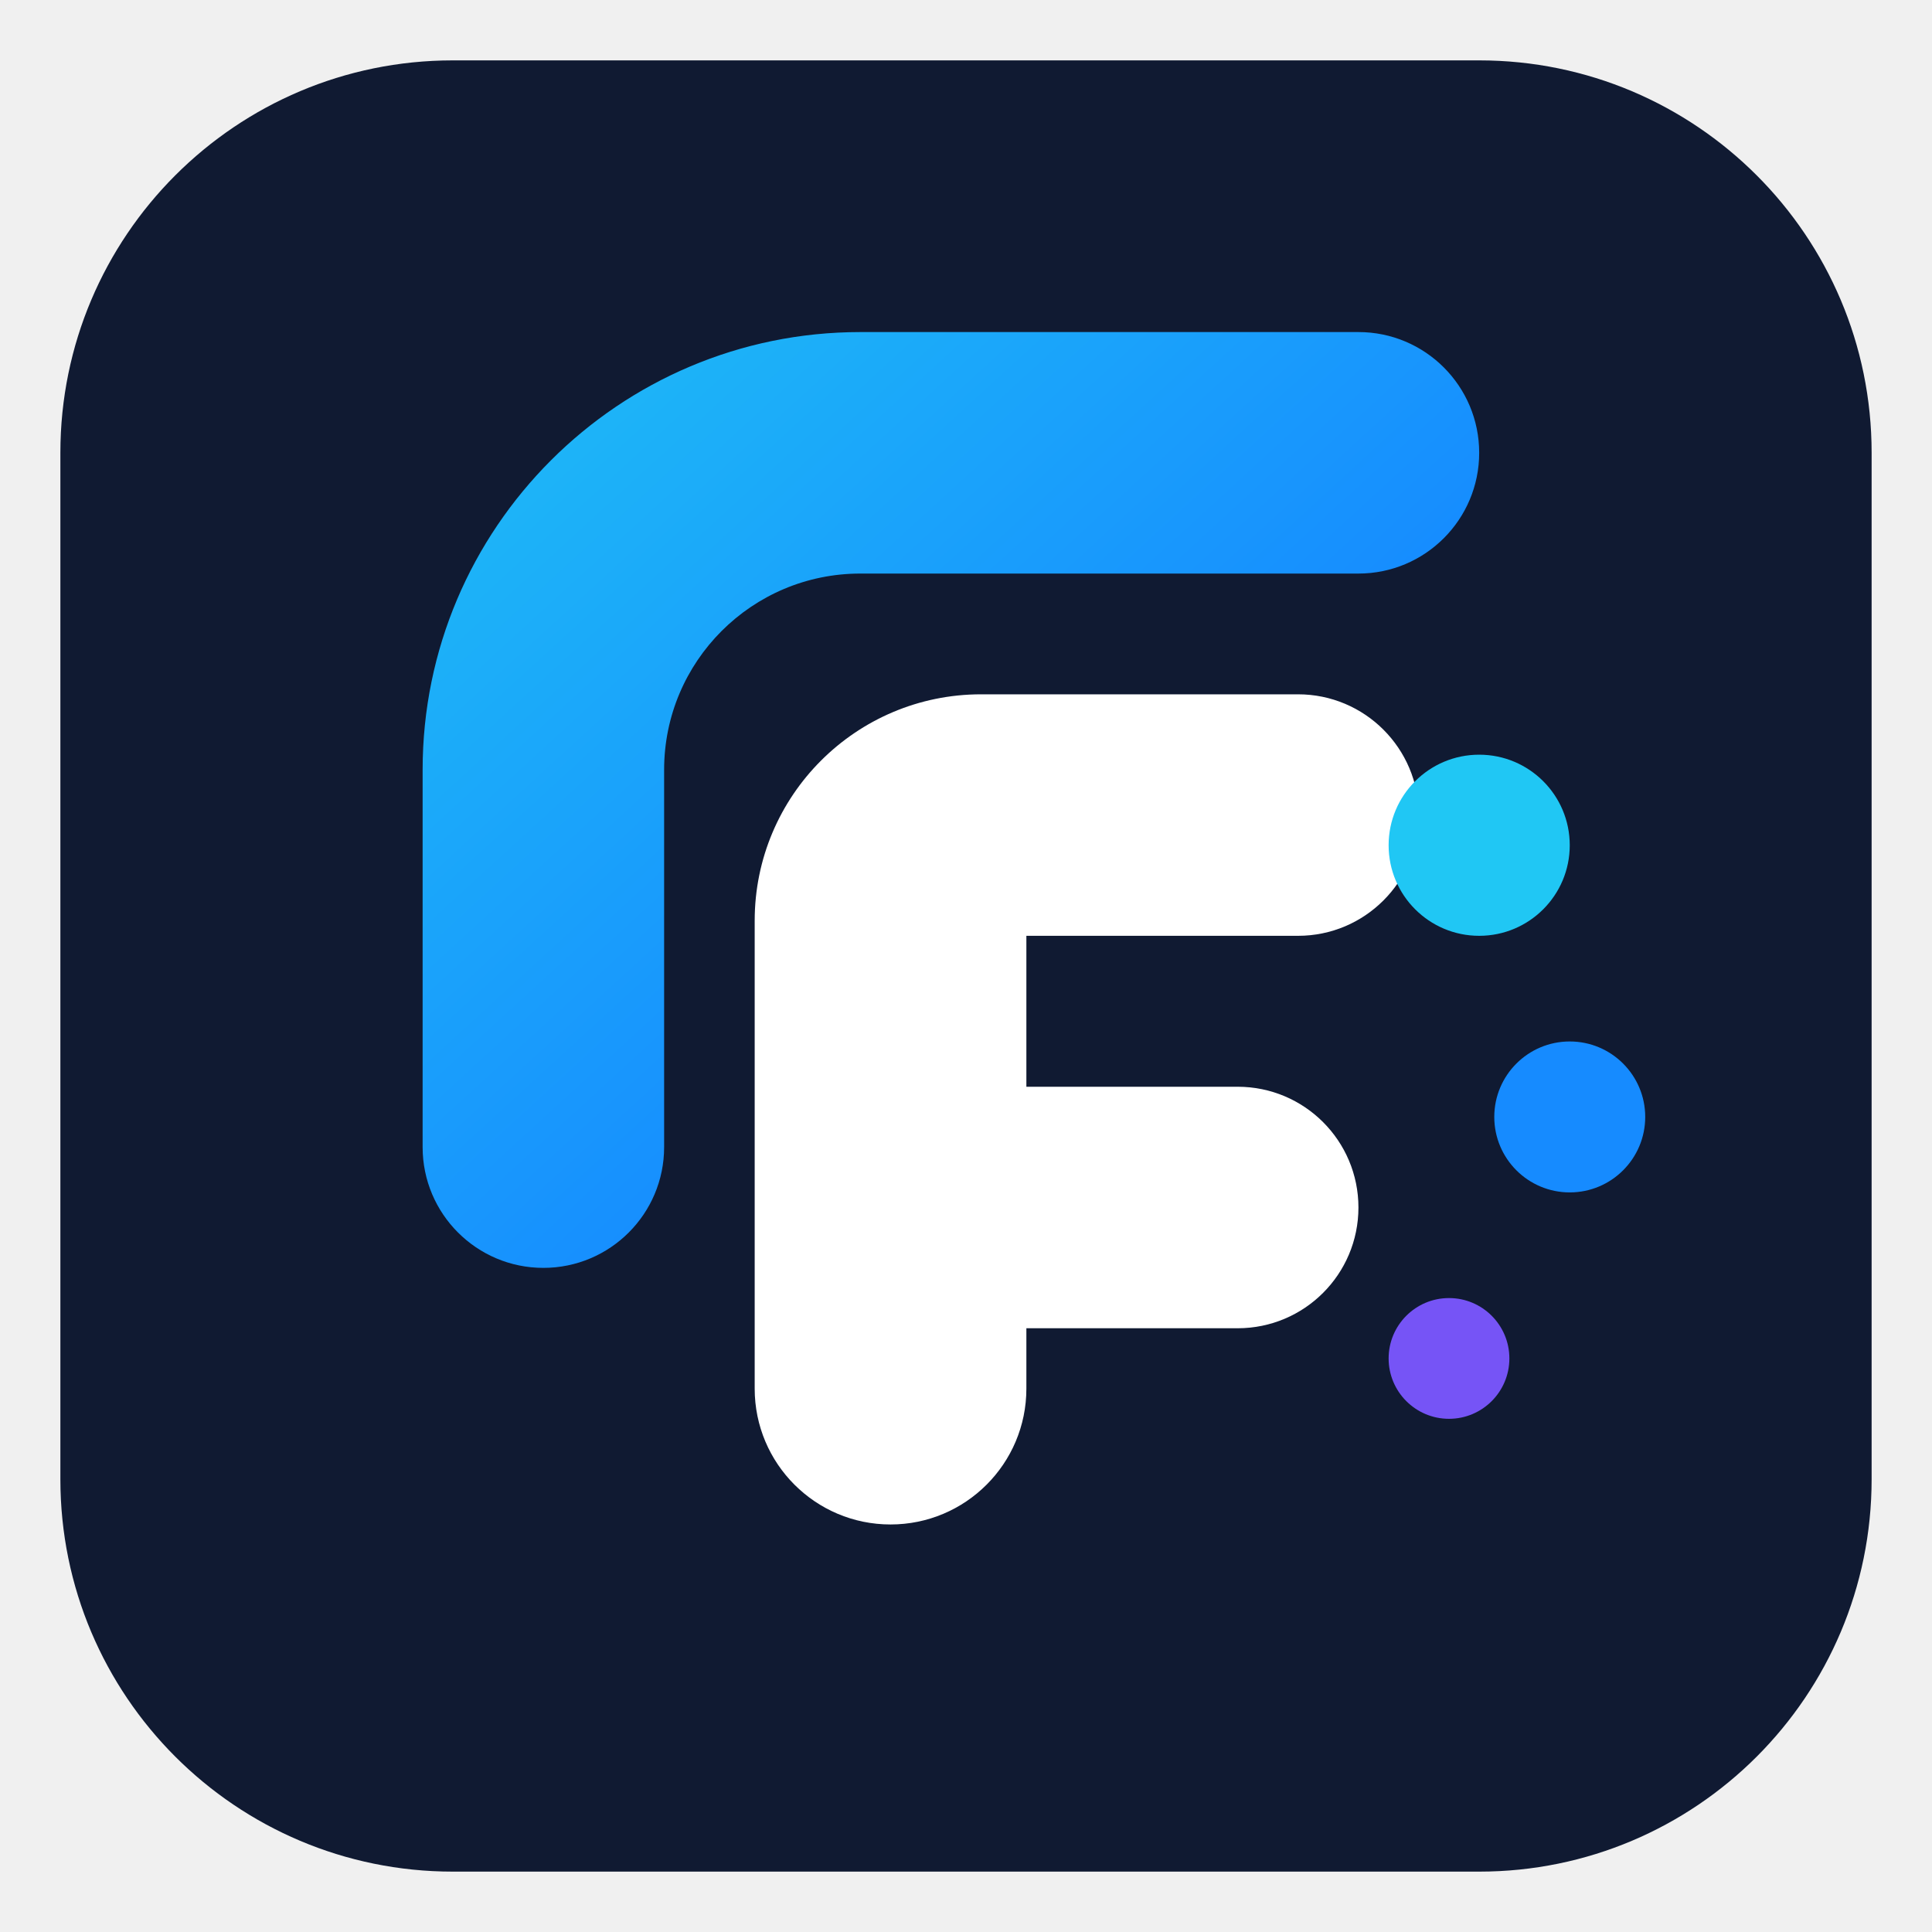
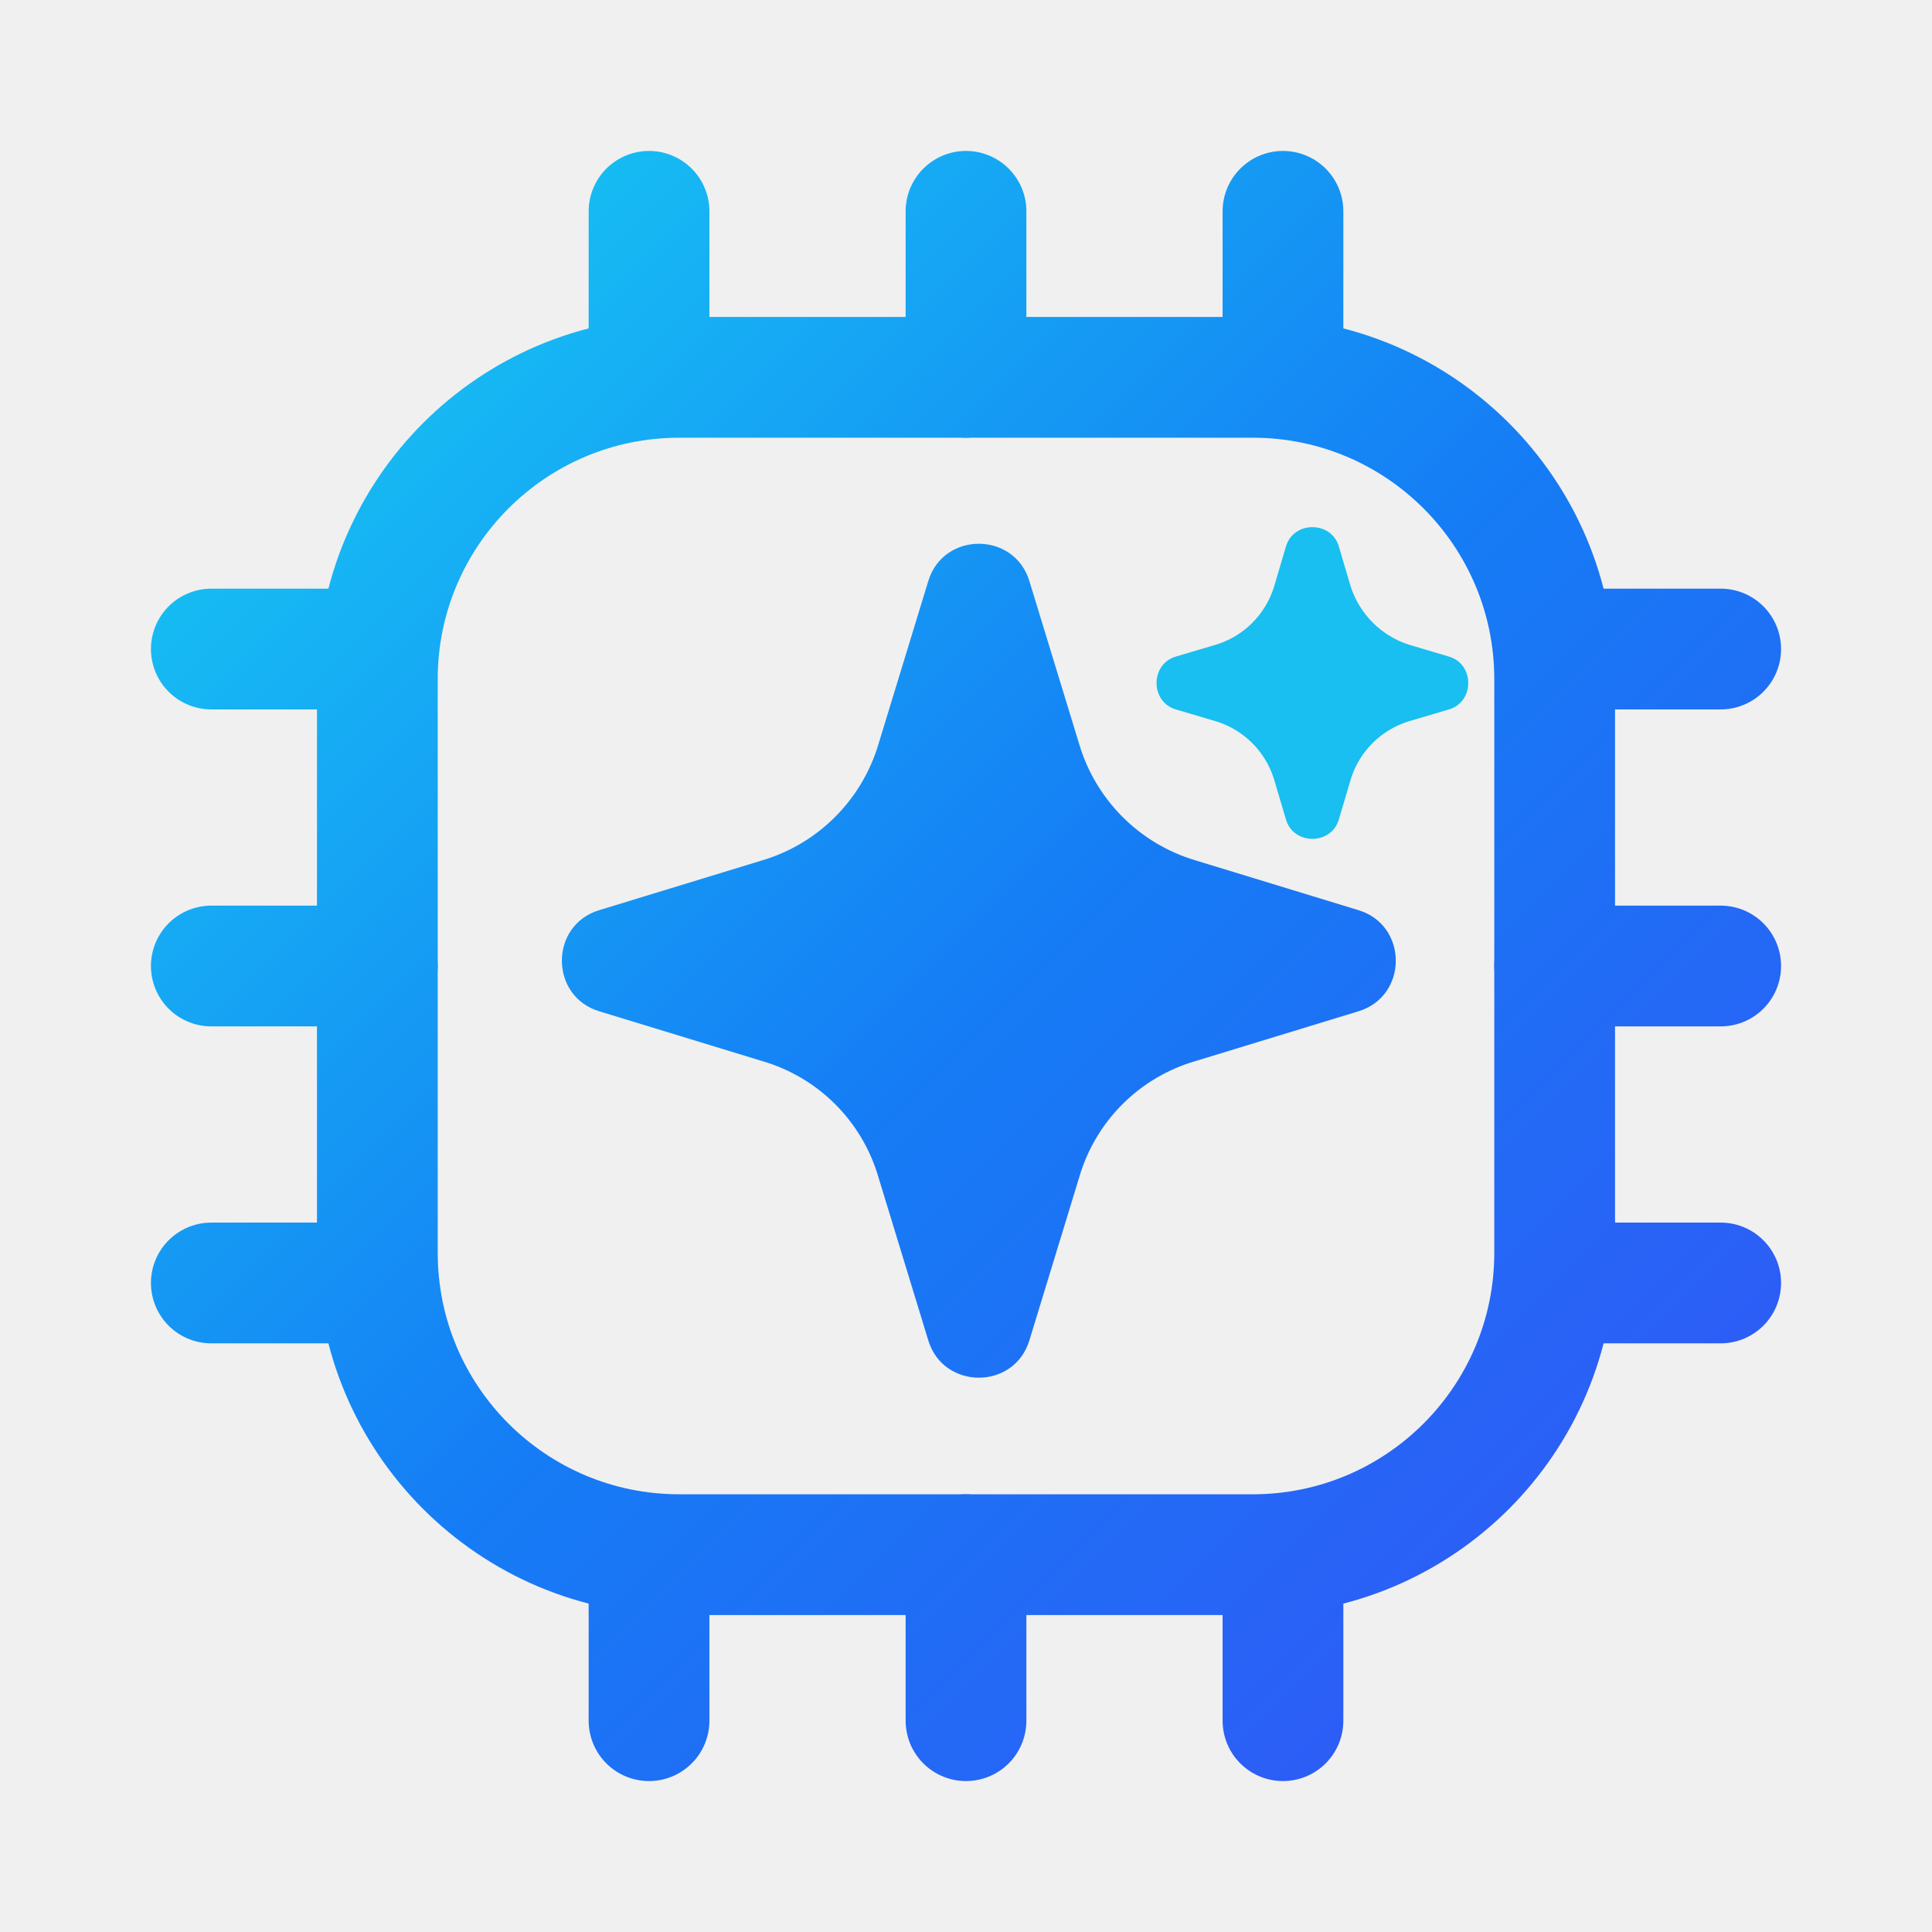
- <svg xmlns="http://www.w3.org/2000/svg" viewBox="0 0 64 64" role="img" aria-labelledby="title">
+ <svg xmlns="http://www.w3.org/2000/svg" viewBox="0 0 128 128" role="img" aria-labelledby="title">
  <defs>
-     <linearGradient id="cf-gradient" x1="10" y1="8" x2="54" y2="56" gradientUnits="userSpaceOnUse">
-       <stop stop-color="#20c7f4" />
-       <stop offset="0.52" stop-color="#168bff" />
-       <stop offset="1" stop-color="#7654f6" />
+     <linearGradient id="chip" x1="18" y1="18" x2="110" y2="110" gradientUnits="userSpaceOnUse">
+       <stop stop-color="#16C7F3" />
+       <stop offset=".52" stop-color="#157CF5" />
+       <stop offset="1" stop-color="#3157F6" />
    </linearGradient>
  </defs>
-   <rect x="2" y="2" width="60" height="60" rx="13" fill="#101a32" />
-   <path d="M14 38V25.5C14 17.5 20.5 11 28.5 11H45a4 4 0 0 1 0 8H28.5a6.5 6.5 0 0 0-6.5 6.5V38a4 4 0 0 1-8 0Z" fill="url(#cf-gradient)" />
-   <path d="M25 46V30.5A7.5 7.5 0 0 1 32.5 23H43a4 4 0 0 1 0 8H34v5h7a4 4 0 0 1 0 8h-7v2a4.5 4.5 0 0 1-9 0Z" fill="#fff" />
-   <circle cx="49" cy="28" r="3" fill="#20c7f4" />
-   <circle cx="52" cy="37" r="2.5" fill="#168bff" />
-   <circle cx="48" cy="45" r="2" fill="#7654f6" />
+   <g fill="none" stroke="url(#chip)" stroke-width="8" stroke-linecap="round" stroke-linejoin="round">
+     <rect x="25" y="25" width="78" height="78" rx="20" />
+     <path d="M43 25V14M64 25V14M85 25V14M43 114v-11M64 114v-11M85 114v-11M25 43H14M25 64H14M25 85H14M114 43h-11M114 64h-11M114 85h-11" />
+   </g>
+   <path fill="url(#chip)" d="M61.5 38.5c1-3.3 5.7-3.3 6.7 0l3.3 10.8c1.1 3.7 4 6.6 7.7 7.7L90 60.3c3.3 1 3.3 5.7 0 6.7l-10.8 3.3a11.3 11.3 0 0 0-7.7 7.7l-3.3 10.8c-1 3.3-5.7 3.3-6.7 0L58.2 78a11.3 11.3 0 0 0-7.7-7.7L39.7 67c-3.3-1-3.3-5.7 0-6.7L50.5 57c3.7-1.1 6.6-4 7.7-7.7l3.3-10.8Z" />
+   <path fill="#18BFF0" d="M85.2 36.2c.5-1.7 3-1.7 3.5 0l.8 2.7c.6 1.8 2 3.2 3.8 3.8l2.7.8c1.7.5 1.7 3 0 3.5l-2.7.8a5.8 5.8 0 0 0-3.8 3.8l-.8 2.7c-.5 1.7-3 1.7-3.5 0l-.8-2.7a5.8 5.8 0 0 0-3.8-3.8l-2.7-.8c-1.7-.5-1.7-3 0-3.5l2.7-.8a5.8 5.8 0 0 0 3.8-3.8l.8-2.7Z" />
</svg>
